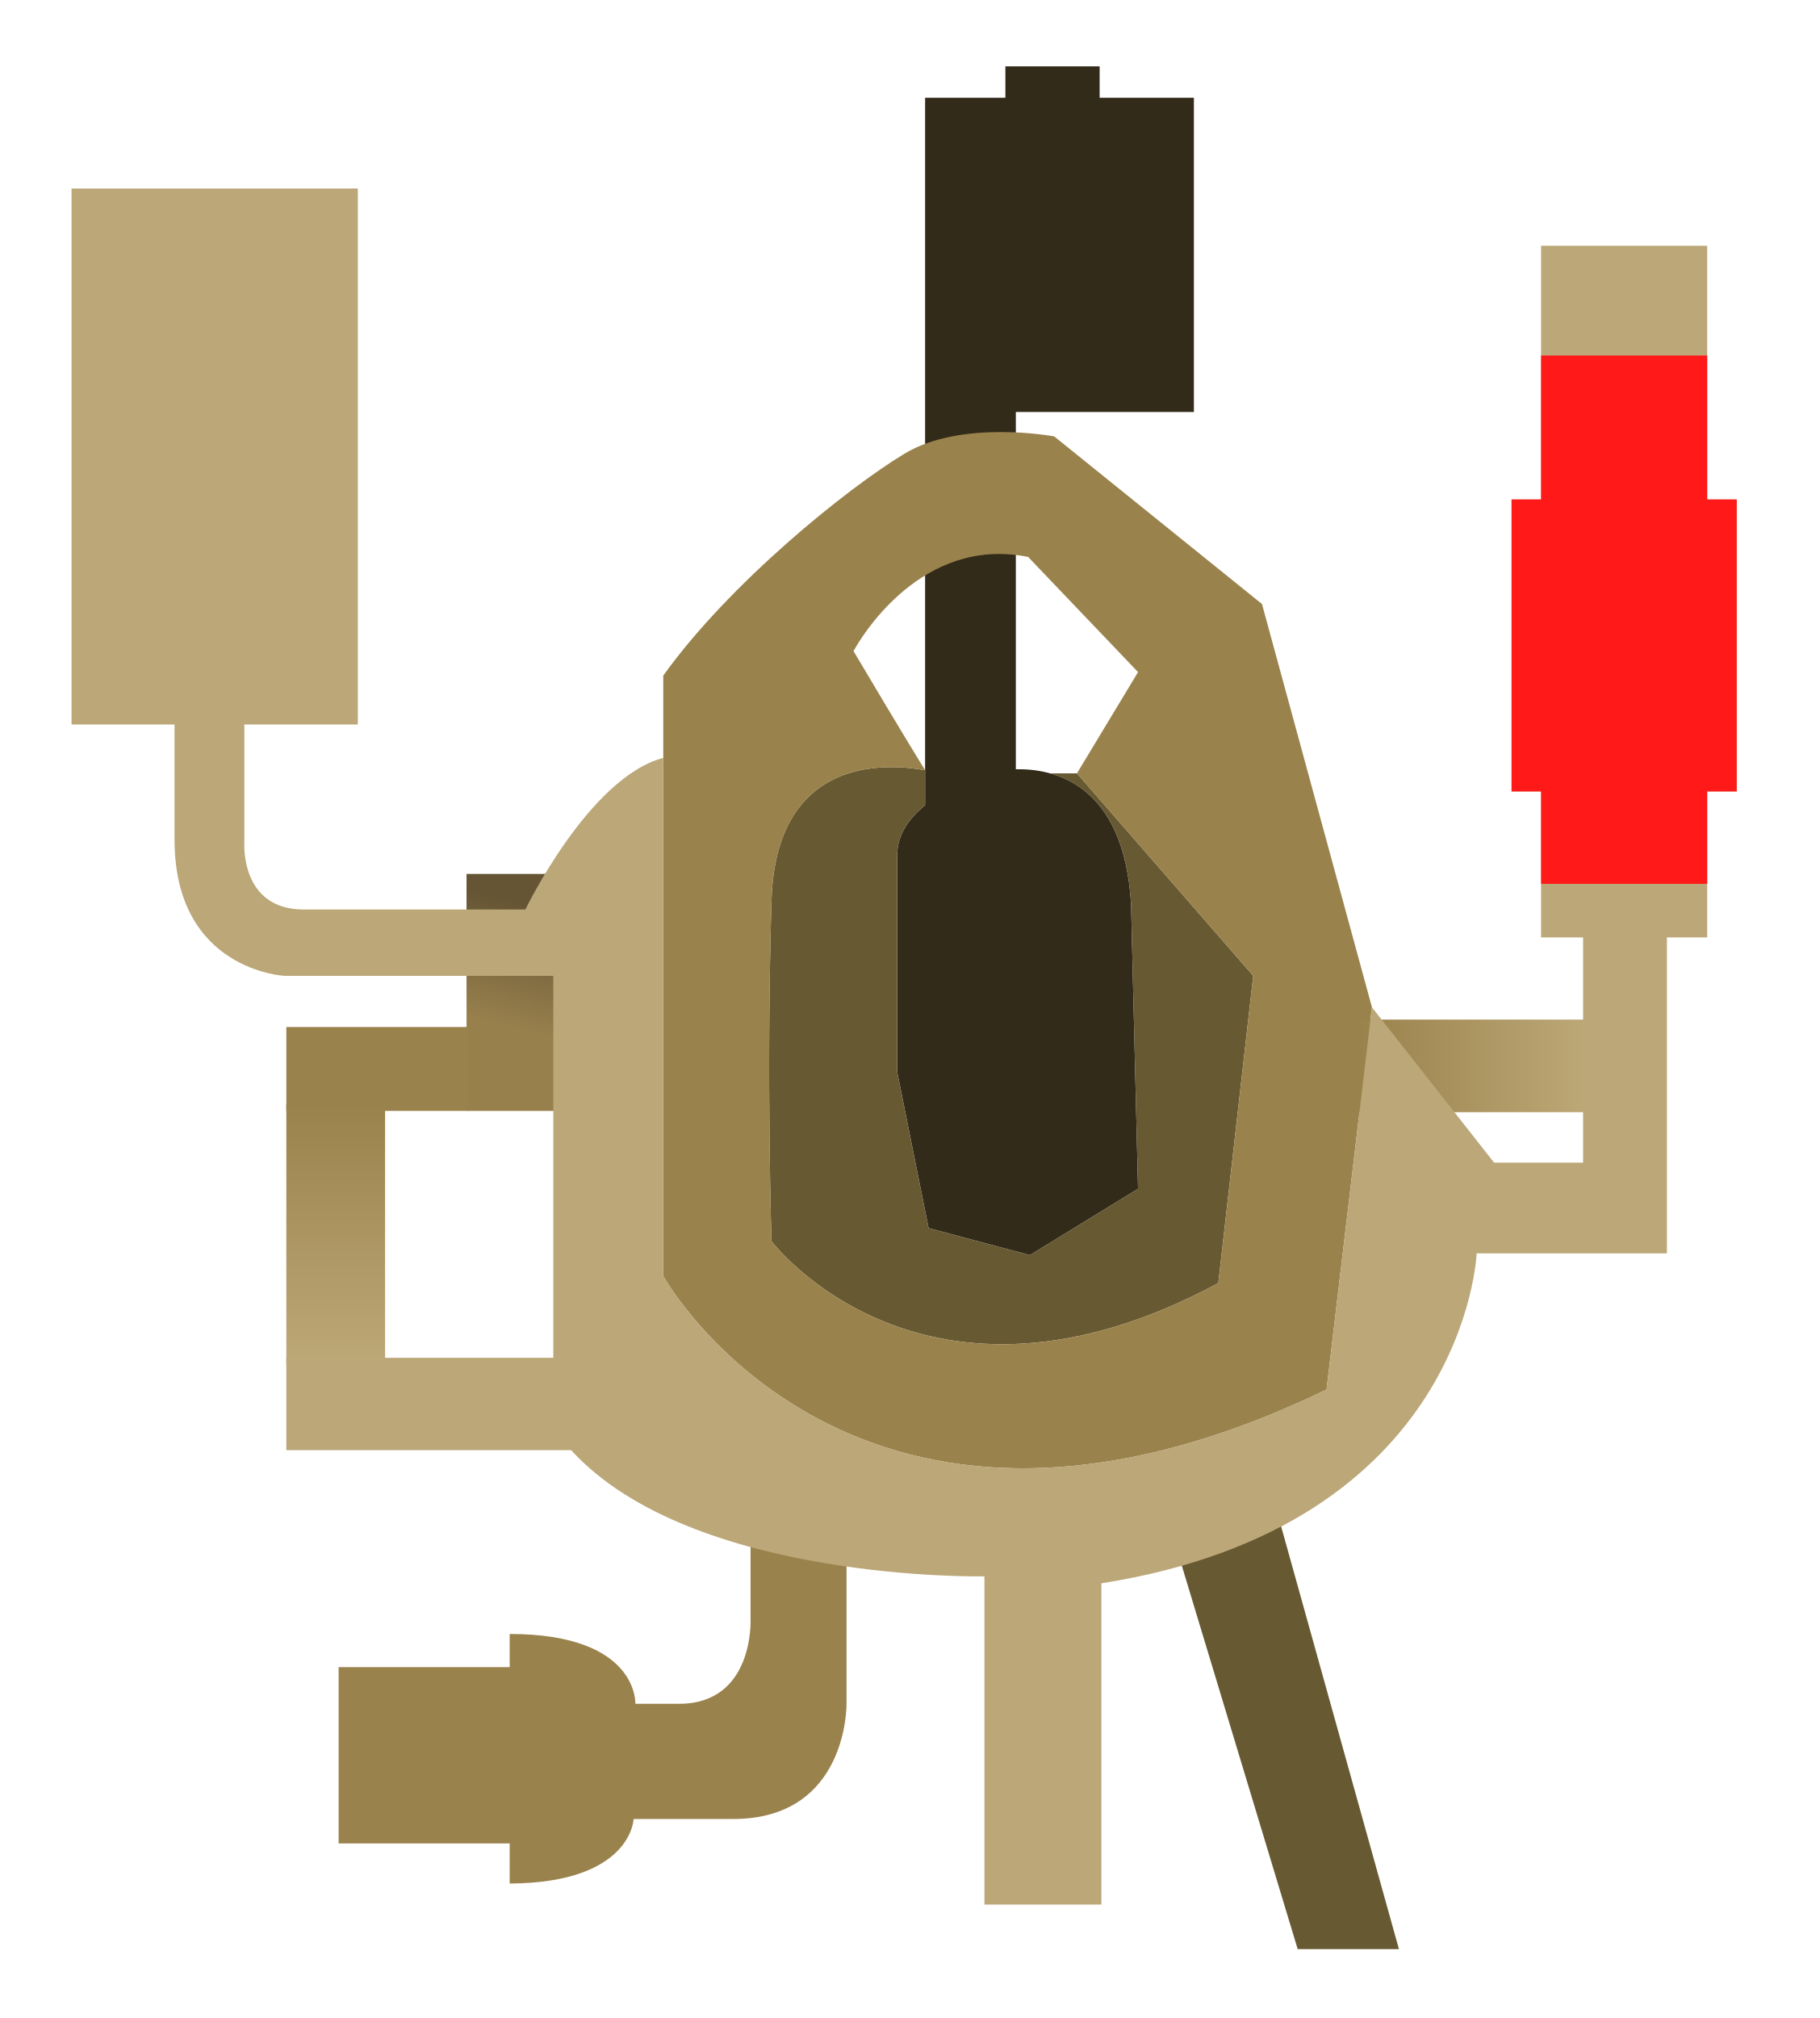
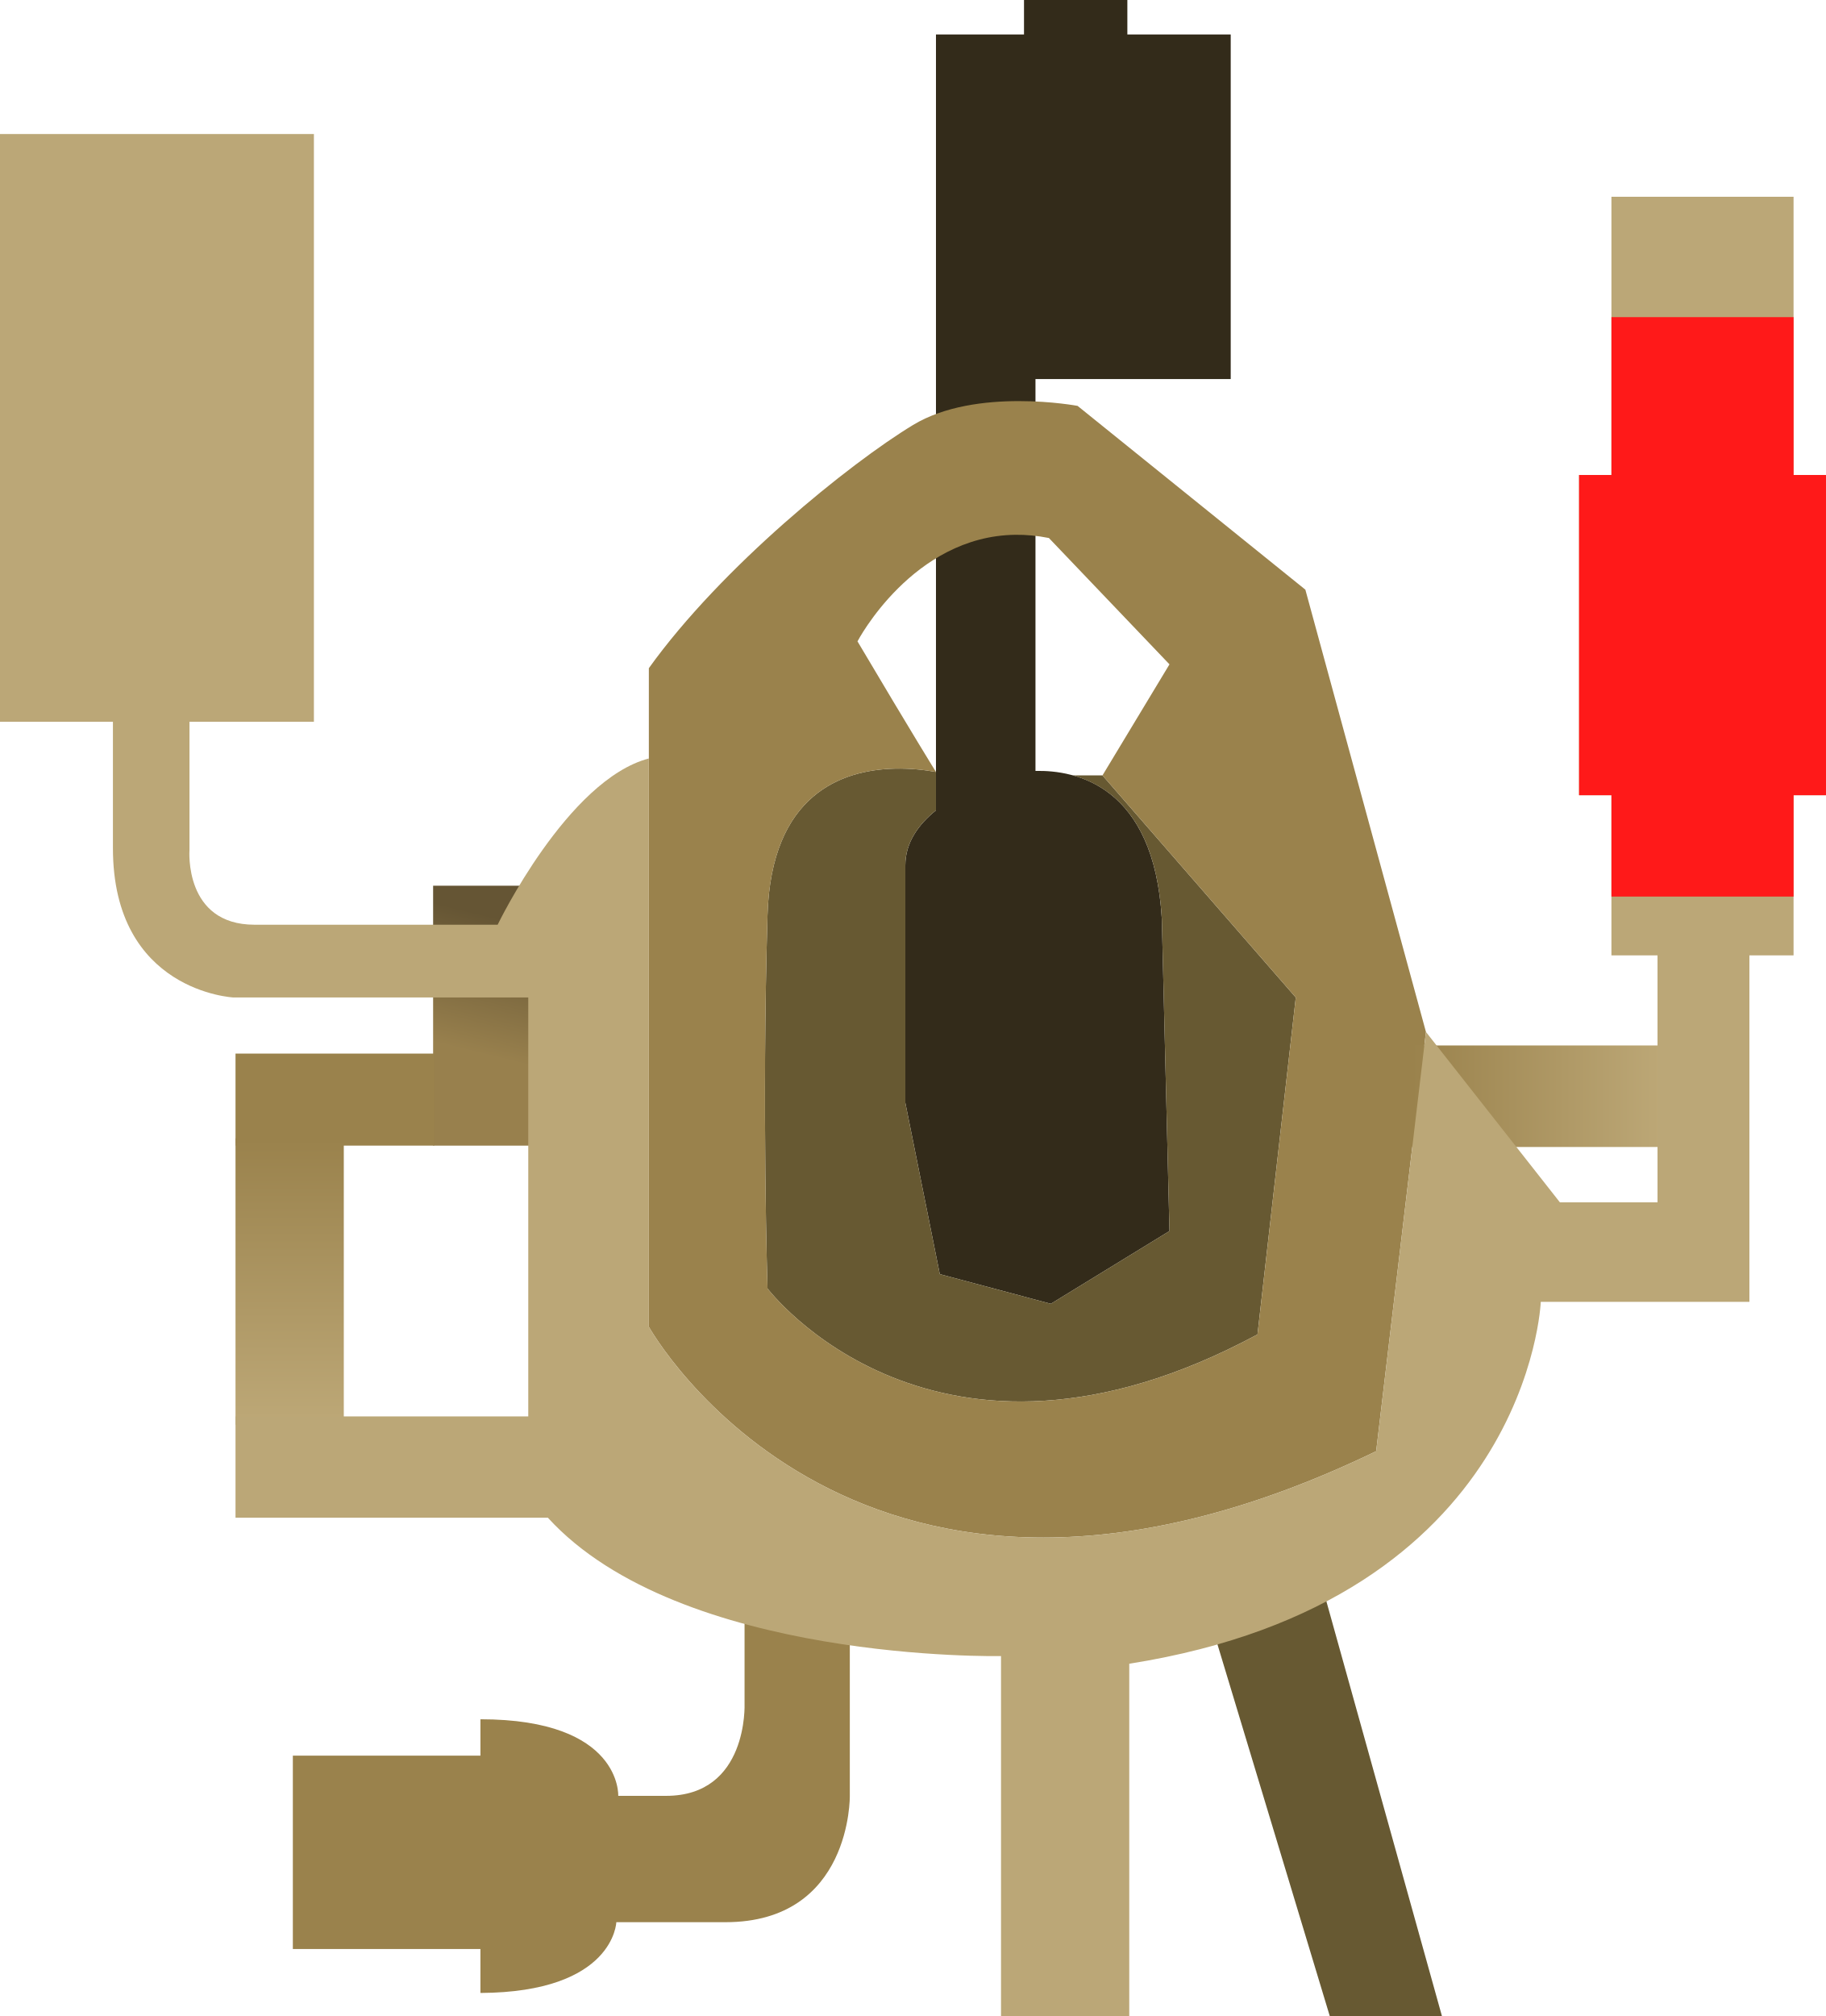
- <svg xmlns="http://www.w3.org/2000/svg" xmlns:xlink="http://www.w3.org/1999/xlink" viewBox="0 0 165 183" height="183" width="165" id="svg2704" version="1.1">
+ <svg xmlns="http://www.w3.org/2000/svg" xmlns:xlink="http://www.w3.org/1999/xlink" version="1.1" id="svg2704" width="151.023" height="166.695" viewBox="0 0 151.023 166.695">
  <defs id="defs2708">
    <linearGradient id="linearGradient3414">
-       <stop style="stop-color:#9a824c;stop-opacity:1" offset="0" id="stop3513" />
-       <stop style="stop-color:#bca776;stop-opacity:1" offset="1" id="stop3515" />
+       <stop id="stop3513" offset="0" style="stop-color:#9a824c;stop-opacity:1" />
+       <stop id="stop3515" offset="1" style="stop-color:#bca776;stop-opacity:1" />
    </linearGradient>
    <linearGradient id="linearGradient3465">
-       <stop id="stop3461" offset="0" style="stop-color:#655534;stop-opacity:1" />
-       <stop id="stop3463" offset="1" style="stop-color:#98804d;stop-opacity:1" />
+       <stop style="stop-color:#655534;stop-opacity:1" offset="0" id="stop3461" />
+       <stop style="stop-color:#98804d;stop-opacity:1" offset="1" id="stop3463" />
    </linearGradient>
    <linearGradient id="linearGradient3414-1">
-       <stop id="stop3410" offset="0" style="stop-color:#9a824c;stop-opacity:1" />
-       <stop id="stop3412" offset="1" style="stop-color:#bca776;stop-opacity:1" />
+       <stop style="stop-color:#9a824c;stop-opacity:1" offset="0" id="stop3410" />
+       <stop style="stop-color:#bca776;stop-opacity:1" offset="1" id="stop3412" />
    </linearGradient>
-     <filter height="1" y="-9.3150593e-06" width="1" x="-1.2848164e-05" id="filter3404" style="color-interpolation-filters:sRGB">
-       <feGaussianBlur id="feGaussianBlur3406" stdDeviation="0.001" />
+     <filter style="color-interpolation-filters:sRGB" id="filter3404" x="-1.2848164e-05" width="1" y="-9.3150593e-06" height="1">
+       <feGaussianBlur stdDeviation="0.001" id="feGaussianBlur3406" />
    </filter>
-     <linearGradient gradientTransform="matrix(1.069291,0,0,1,-9.959151,0)" gradientUnits="userSpaceOnUse" y2="96.659" x2="143.729" y1="96.659" x1="124.587" id="linearGradient3416" xlink:href="#linearGradient3414-1" />
-     <linearGradient gradientUnits="userSpaceOnUse" y2="92.757" x2="44.607" y1="81.827" x1="47.294" id="linearGradient3467" xlink:href="#linearGradient3465" />
-     <linearGradient gradientTransform="matrix(1,0,0,1.048145,0,-5.457817)" gradientUnits="userSpaceOnUse" y2="122.789" x2="30.446" y1="100.849" x1="30.446" id="linearGradient3511" xlink:href="#linearGradient3414" />
+     <linearGradient xlink:href="#linearGradient3414-1" id="linearGradient3416" x1="124.587" y1="96.659" x2="143.729" y2="96.659" gradientUnits="userSpaceOnUse" gradientTransform="matrix(1.069291,0,0,1,-9.959151,0)" />
+     <linearGradient xlink:href="#linearGradient3465" id="linearGradient3467" x1="47.294" y1="81.827" x2="44.607" y2="92.757" gradientUnits="userSpaceOnUse" />
+     <linearGradient xlink:href="#linearGradient3414" id="linearGradient3511" x1="30.446" y1="100.849" x2="30.446" y2="122.789" gradientUnits="userSpaceOnUse" gradientTransform="matrix(1,0,0,1.048145,0,-5.457817)" />
  </defs>
-   <g id="g2712">
-     <path d="m 91.184,6.016 v 2.85 h -7.281 V 37.359 73.02 c -1.426,1.152 -2.533,2.649 -2.533,4.549 v 19.631 l 2.85,14.168 9.182,2.453 9.814,-6.016 -0.633,-25.803 C 101.948,70.944 95.434,69.682 92.133,69.76 V 37.359 H 108.281 V 8.865 H 99.732 V 6.016 Z" style="opacity:0.998;fill:#332b1a;fill-opacity:1;stroke-width:7.559;stroke-linecap:round;stroke-dashoffset:37.039;stop-color:#000000" id="rect3277" />
-     <path d="m 80.484,69.57 c -4.355,0.107 -10.217,2.122 -10.514,12.115 -0.475,15.989 0,30.869 0,30.869 0,0 13.772,18.205 40.525,3.799 L 113.662,88.492 97.674,70.129 h -2.461 c 3.221,0.885 6.901,3.701 7.369,11.873 l 0.633,25.803 -9.814,6.016 -9.182,-2.453 -2.85,-14.168 v -19.631 c 0,-1.9 1.107,-3.397 2.533,-4.549 v -3.174 c -0.851,-0.155 -2.054,-0.309 -3.418,-0.275 z m 35.627,68.557 -9.182,3.008 10.766,35.619 h 9.182 z" style="display:inline;fill:#675932;fill-opacity:1;stroke:none;stroke-width:1px;stroke-linecap:butt;stroke-linejoin:miter;stroke-opacity:1" id="path3301" />
-     <rect y="79.252" x="42.313" height="21.492" width="8.955" id="rect3459" style="opacity:1;fill:url(#linearGradient3467);fill-opacity:1;stroke:none;stroke-width:7.559;stroke-linecap:round;stroke-dashoffset:37.039;stop-color:#000000" />
-     <path d="m 90.768,39.18 c -2.751,0 -6.154,0.395 -8.766,1.979 -5.224,3.166 -15.83,11.715 -21.846,20.105 V 115.721 c 0,0 17.254,31.027 60.154,10.289 L 124.428,91.342 114.455,54.773 95.615,39.576 c 0,0 -2.097,-0.396 -4.848,-0.396 z m -0.295,11.055 c 0.881,-0.011 1.805,0.073 2.77,0.266 l 9.973,10.447 -5.541,9.182 15.988,18.363 -3.166,27.861 c -26.753,14.406 -40.525,-3.799 -40.525,-3.799 0,0 -0.475,-14.88 0,-30.869 0.297,-9.993 6.159,-12.009 10.514,-12.115 1.364,-0.033 2.567,0.121 3.418,0.275 0,0 -1.821,-2.917 -6.492,-10.799 0,0 4.551,-8.711 13.062,-8.812 z M 25.969,93.133 v 7.611 H 42.4 v -7.611 z m 42.102,44.428 v 9.346 c 0,0 0.317,7.6 -6.49,7.6 h -3.957 c 0,0 0.316,-6.332 -11.398,-6.332 v 3.008 H 30.711 v 15.988 h 15.514 v 3.635 c 11.074,-0.058 11.24,-5.852 11.24,-5.852 h 9.023 c 10.448,5e-5 10.289,-10.447 10.289,-10.447 v -14.406 z" style="fill:#9a824c;fill-opacity:1;stroke:none;stroke-width:1px;stroke-linecap:butt;stroke-linejoin:miter;stroke-opacity:1;filter:url(#filter3404)" id="path3320" />
-     <rect y="92.461" x="123.261" height="8.395" width="20.468" id="rect3408" style="display:inline;fill:url(#linearGradient3416);fill-opacity:1;stroke:none;stroke-width:7.817;stroke-linecap:round;stroke-dashoffset:37.039;stop-color:#000000" />
-     <path d="m 25.969,100.137 h 8.956 v 23.686 H 25.969 Z" style="opacity:1;fill:url(#linearGradient3511);fill-opacity:1;stroke:none;stroke-width:6.643;stroke-linecap:round;stroke-dashoffset:37.039;stop-color:#000000" id="rect3499" />
-     <path d="m 6.49,17.098 v 48.6 h 9.34 v 10.447 c 0,11.873 9.973,12.348 9.973,12.348 H 50.182 V 123.133 H 25.969 v 8.375 h 25.834 c 10.948,12.001 37.48,11.441 37.48,11.441 v 29.762 h 10.607 v -29.129 c 33.086,-5.224 34.035,-29.92 34.035,-29.92 h 17.256 V 85.01 h 3.652 V 71.77 h 2.68 V 45.291 h -2.68 V 22.287 h -15.064 v 23.004 h -2.678 v 26.479 h 2.678 v 13.24 h 3.812 v 20.422 h -8.074 L 124.428,91.342 120.311,126.01 C 77.41,146.748 60.156,115.721 60.156,115.721 V 68.73 C 53.429,70.492 47.65,82.477 47.65,82.477 H 27.545 c -5.857,0 -5.383,-6.174 -5.383,-6.174 V 65.697 h 10.291 v -48.6 z" style="fill:#bba777;fill-opacity:1;stroke:none;stroke-width:1px;stroke-linecap:butt;stroke-linejoin:miter;stroke-opacity:1" id="path3308" />
-     <path d="m 139.77,32.238 v 13.053 h -2.678 v 26.479 h 2.678 v 8.379 h 15.064 v -8.379 h 2.68 V 45.291 h -2.68 V 32.238 Z" style="display:inline;opacity:1;fill:#ff1919;fill-opacity:1;stroke:none;stroke-width:7.559;stroke-linecap:round;stroke-dashoffset:37.039;stop-color:#000000" id="rect3418" />
+   <g transform="translate(-6.490234,-6.015625)" id="g2712">
+     <path id="rect3277" style="opacity:0.998;fill:#332b1a;fill-opacity:1;stroke-width:7.559;stroke-linecap:round;stroke-dashoffset:37.039;stop-color:#000000" d="m 91.184,6.016 v 2.85 h -7.281 V 37.359 73.02 c -1.426,1.152 -2.533,2.649 -2.533,4.549 v 19.631 l 2.85,14.168 9.182,2.453 9.814,-6.016 -0.633,-25.803 C 101.948,70.944 95.434,69.682 92.133,69.76 V 37.359 H 108.281 V 8.865 H 99.732 V 6.016 Z" />
+     <path transform="translate(6.490234,6.015625)" d="m 73.994,63.555 c -4.355,0.107 -10.217,2.122 -10.514,12.115 -0.475,15.989 0,30.869 0,30.869 0,0 13.772,18.205 40.525,3.799 L 107.172,82.477 91.184,64.113 h -2.461 c 3.221,0.885 6.901,3.701 7.369,11.873 l 0.633,25.803 -9.814,6.016 -9.182,-2.453 -2.85,-14.168 v -19.631 c 0,-1.9 1.107,-3.397 2.533,-4.549 v -3.174 c -0.851,-0.155 -2.054,-0.309 -3.418,-0.275 z m 35.627,68.557 -9.182,3.008 9.543,31.576 h 9.277 z" style="display:inline;fill:#675932;fill-opacity:1;stroke:none;stroke-width:1px;stroke-linecap:butt;stroke-linejoin:miter;stroke-opacity:1" id="path3301" />
+     <rect style="opacity:1;fill:url(#linearGradient3467);fill-opacity:1;stroke:none;stroke-width:7.559;stroke-linecap:round;stroke-dashoffset:37.039;stop-color:#000000" id="rect3459" width="8.955" height="21.492" x="42.313" y="79.252" />
+     <path id="path3320" style="fill:#9a824c;fill-opacity:1;stroke:none;stroke-width:1px;stroke-linecap:butt;stroke-linejoin:miter;stroke-opacity:1;filter:url(#filter3404)" d="m 90.768,39.18 c -2.751,0 -6.154,0.395 -8.766,1.979 -5.224,3.166 -15.83,11.715 -21.846,20.105 V 115.721 c 0,0 17.254,31.027 60.154,10.289 L 124.428,91.342 114.455,54.773 95.615,39.576 c 0,0 -2.097,-0.396 -4.848,-0.396 z m -0.295,11.055 c 0.881,-0.011 1.805,0.073 2.77,0.266 l 9.973,10.447 -5.541,9.182 15.988,18.363 -3.166,27.861 c -26.753,14.406 -40.525,-3.799 -40.525,-3.799 0,0 -0.475,-14.88 0,-30.869 0.297,-9.993 6.159,-12.009 10.514,-12.115 1.364,-0.033 2.567,0.121 3.418,0.275 0,0 -1.821,-2.917 -6.492,-10.799 0,0 4.551,-8.711 13.062,-8.812 z M 25.969,93.133 v 7.611 H 42.4 v -7.611 z m 42.102,44.428 v 9.346 c 0,0 0.317,7.6 -6.49,7.6 h -3.957 c 0,0 0.316,-6.332 -11.398,-6.332 v 3.008 H 30.711 v 15.988 h 15.514 v 3.635 c 11.074,-0.058 11.24,-5.852 11.24,-5.852 h 9.023 c 10.448,5e-5 10.289,-10.447 10.289,-10.447 v -14.406 z" />
+     <rect style="display:inline;fill:url(#linearGradient3416);fill-opacity:1;stroke:none;stroke-width:7.817;stroke-linecap:round;stroke-dashoffset:37.039;stop-color:#000000" id="rect3408" width="20.468" height="8.395" x="123.261" y="92.461" />
+     <path id="rect3499" style="opacity:1;fill:url(#linearGradient3511);fill-opacity:1;stroke:none;stroke-width:6.643;stroke-linecap:round;stroke-dashoffset:37.039;stop-color:#000000" d="m 25.969,100.137 h 8.956 v 23.686 H 25.969 Z" />
+     <path id="path3308" style="fill:#bba777;fill-opacity:1;stroke:none;stroke-width:1px;stroke-linecap:butt;stroke-linejoin:miter;stroke-opacity:1" d="m 6.49,17.098 v 48.6 h 9.34 v 10.447 c 0,11.873 9.973,12.348 9.973,12.348 H 50.182 V 123.133 H 25.969 v 8.375 h 25.834 c 10.948,12.001 37.48,11.441 37.48,11.441 v 29.762 h 10.607 v -29.129 c 33.086,-5.224 34.035,-29.92 34.035,-29.92 h 17.256 V 85.01 h 3.652 V 71.77 h 2.68 V 45.291 h -2.68 V 22.287 h -15.064 v 23.004 h -2.678 v 26.479 h 2.678 v 13.24 h 3.812 v 20.422 h -8.074 L 124.428,91.342 120.311,126.01 C 77.41,146.748 60.156,115.721 60.156,115.721 V 68.73 C 53.429,70.492 47.65,82.477 47.65,82.477 H 27.545 c -5.857,0 -5.383,-6.174 -5.383,-6.174 V 65.697 h 10.291 v -48.6 z" />
+     <path id="rect3418" style="display:inline;opacity:1;fill:#ff1919;fill-opacity:1;stroke:none;stroke-width:7.559;stroke-linecap:round;stroke-dashoffset:37.039;stop-color:#000000" d="m 139.77,32.238 v 13.053 h -2.678 v 26.479 h 2.678 v 8.379 h 15.064 v -8.379 h 2.68 V 45.291 h -2.68 V 32.238 Z" />
  </g>
</svg>
